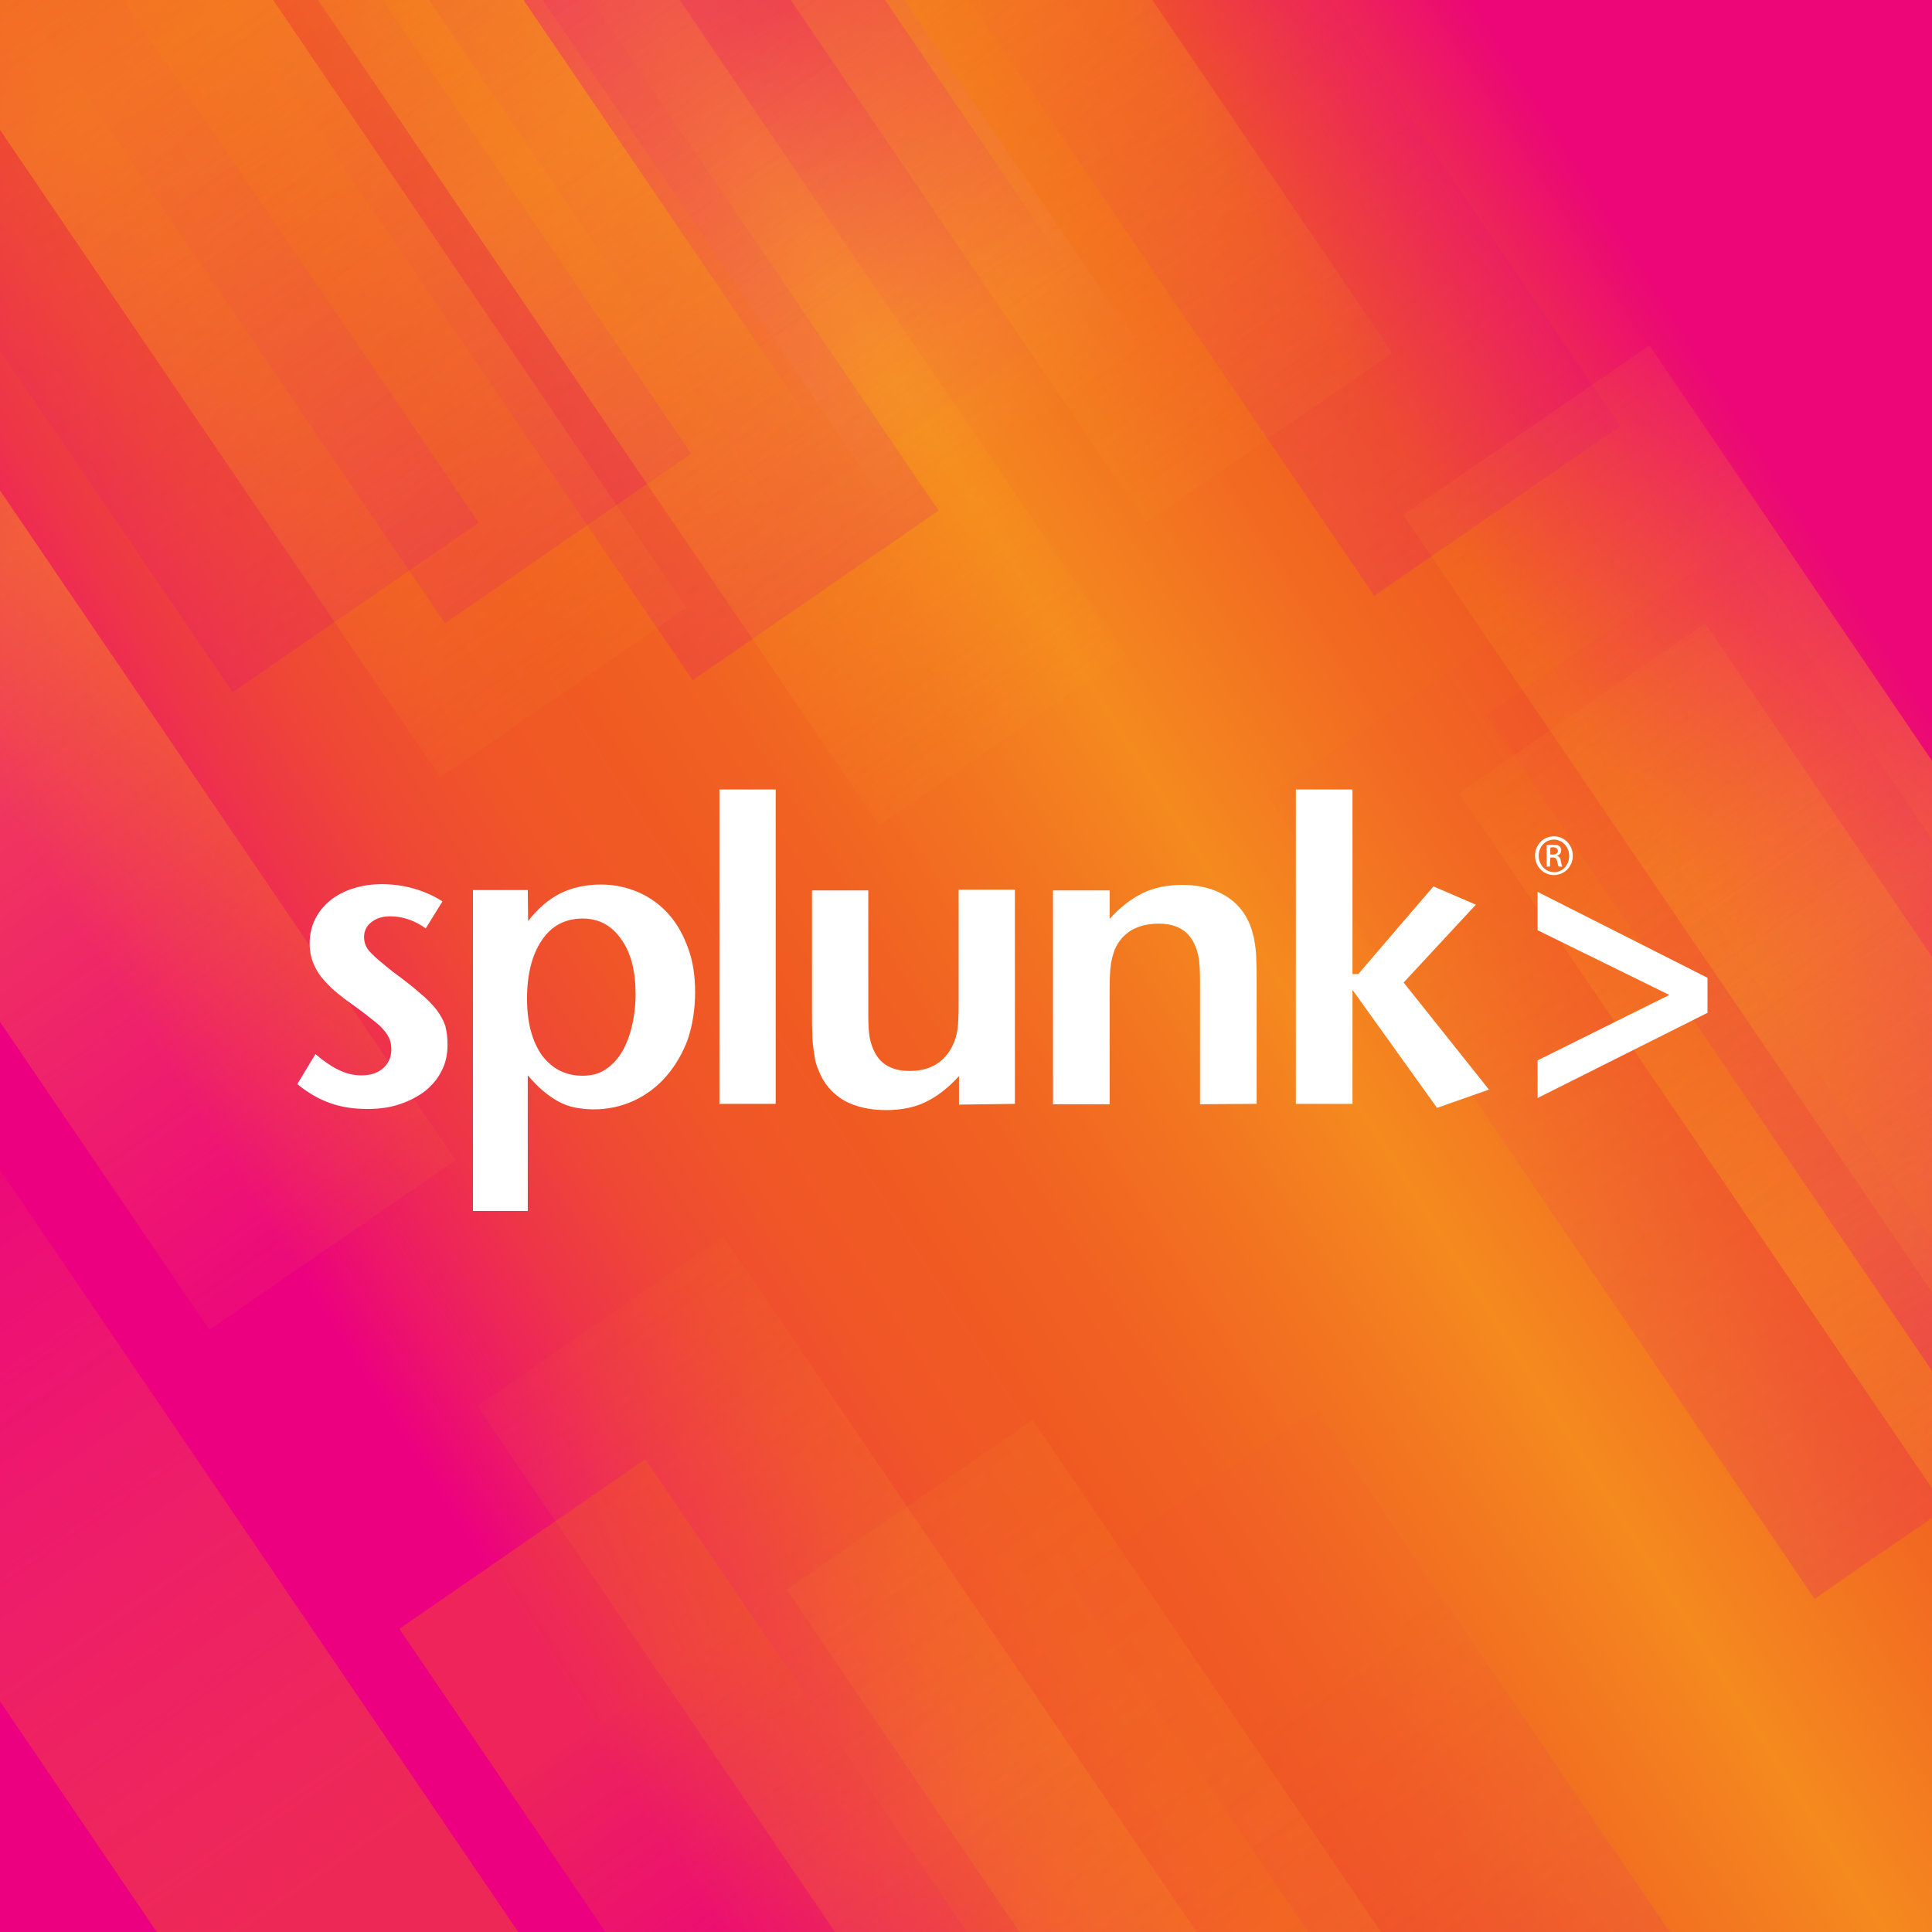
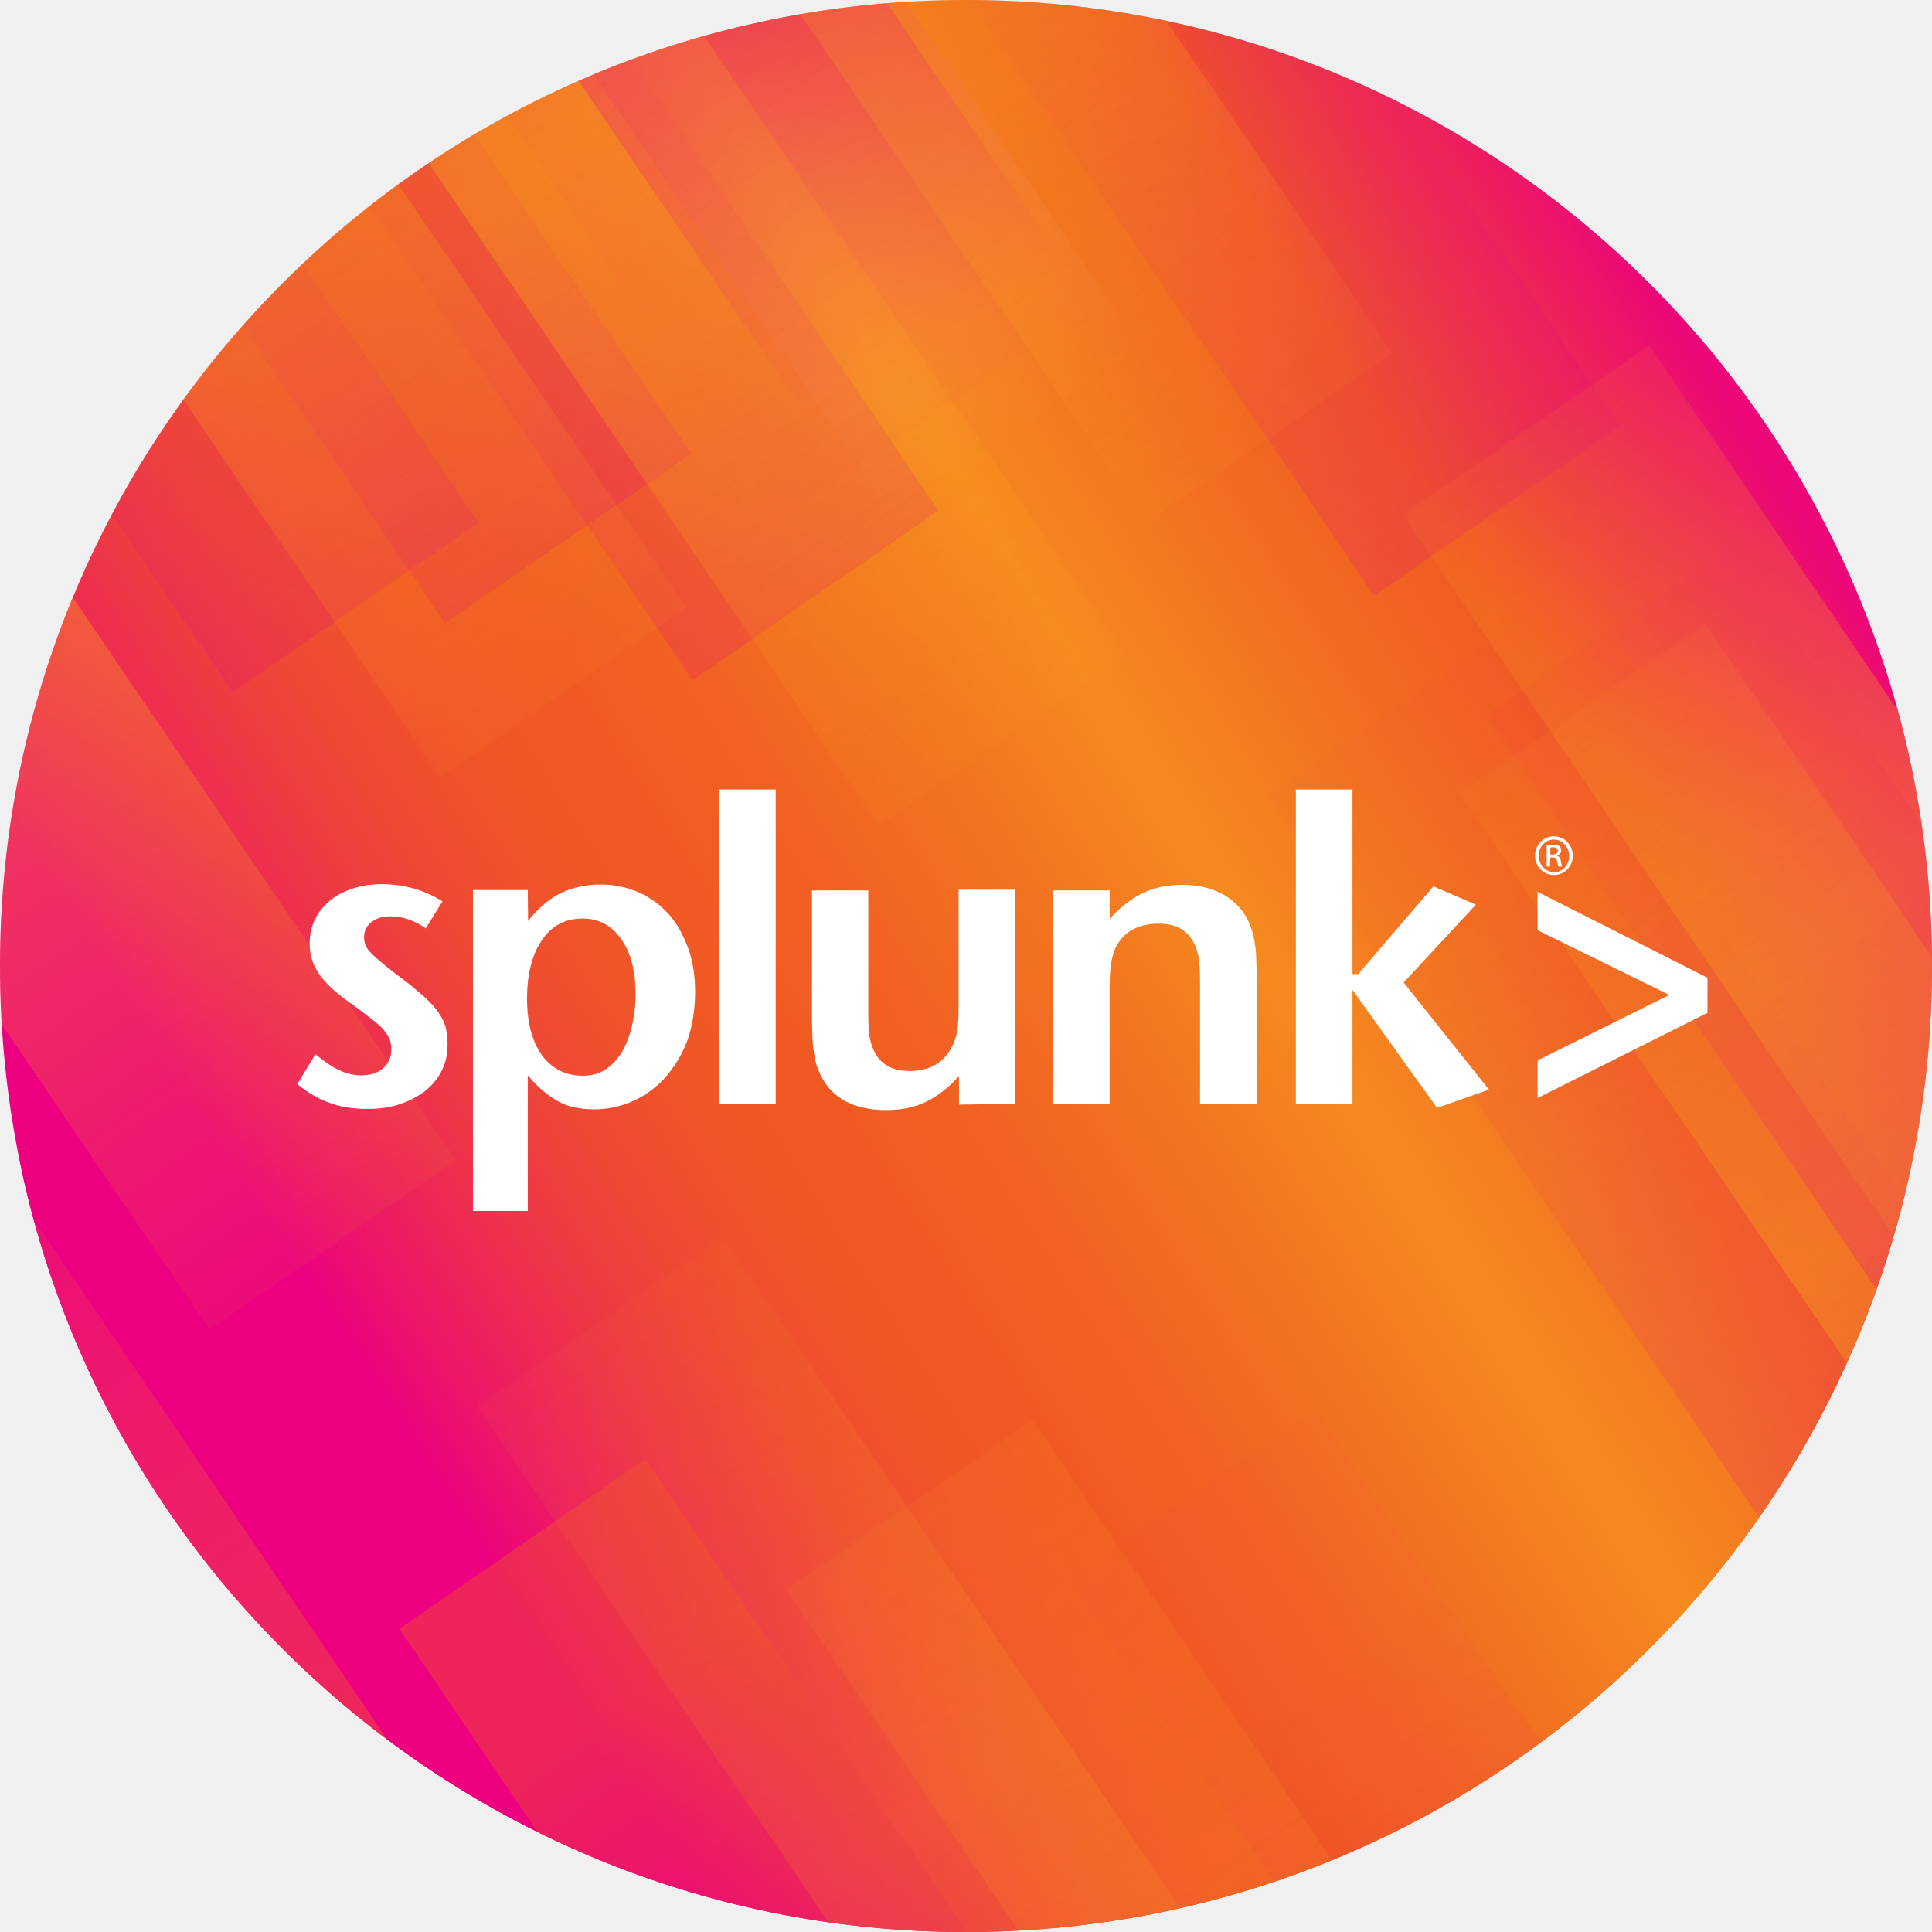
<svg xmlns="http://www.w3.org/2000/svg" width="48" height="48" viewBox="0 0 48 48" fill="none">
-   <g clip-path="url(#clip0_8_34)">
-     <path d="M23.997 48.522C37.2 48.522 47.896 37.751 47.896 24.456C47.896 11.16 37.2 0.389 23.997 0.389C10.795 0.389 0.099 11.16 0.099 24.456C0.099 37.751 10.795 48.522 23.997 48.522Z" fill="url(#paint0_linear_8_34)" />
-     <rect width="48" height="48" fill="url(#paint1_linear_8_34)" />
-     <path opacity="0.2" fill-rule="evenodd" clip-rule="evenodd" d="M28.389 8.699L22.275 12.913L8.603 -7.176L14.718 -11.39L28.389 8.699Z" fill="url(#paint2_linear_8_34)" />
-     <path opacity="0.2" fill-rule="evenodd" clip-rule="evenodd" d="M11.895 12.986L5.781 17.199L-7.891 -2.88L-1.768 -7.103L11.895 12.986Z" fill="url(#paint3_linear_8_34)" />
-     <path opacity="0.2" fill-rule="evenodd" clip-rule="evenodd" d="M17.171 11.269L11.056 15.483L-2.606 -4.606L3.508 -8.82L17.171 11.269Z" fill="url(#paint4_linear_8_34)" />
-     <path opacity="0.2" fill-rule="evenodd" clip-rule="evenodd" d="M23.321 12.686L17.207 16.9L3.544 -3.18L9.658 -7.403L23.321 12.686Z" fill="url(#paint5_linear_8_34)" />
-     <path opacity="0.2" fill-rule="evenodd" clip-rule="evenodd" d="M40.257 10.588L34.143 14.802L20.48 -5.287L26.595 -9.501L40.257 10.588Z" fill="url(#paint6_linear_8_34)" />
-     <path opacity="0.2" fill-rule="evenodd" clip-rule="evenodd" d="M25.549 8.699L19.434 12.913L5.871 -7.04L11.985 -11.254L25.549 8.699Z" fill="url(#paint7_linear_8_34)" />
-     <path opacity="0.2" fill-rule="evenodd" clip-rule="evenodd" d="M51.196 35.508L45.082 39.722L31.509 19.77L37.624 15.556L51.196 35.508Z" fill="url(#paint8_linear_8_34)" />
-     <path opacity="0.444" fill-rule="evenodd" clip-rule="evenodd" d="M27.956 16.282L21.842 20.505L3.102 -7.058L9.217 -11.281L27.956 16.282Z" fill="url(#paint9_linear_8_34)" />
-     <path opacity="0.444" fill-rule="evenodd" clip-rule="evenodd" d="M44.397 62.835L38.282 67.049L19.542 39.495L25.657 35.281L44.397 62.835Z" fill="url(#paint10_linear_8_34)" />
-     <path opacity="0.2" fill-rule="evenodd" clip-rule="evenodd" d="M46.236 54.979L40.122 59.193L26.549 39.25L32.664 35.036L46.236 54.979Z" fill="url(#paint11_linear_8_34)" />
-     <path opacity="0.444" fill-rule="evenodd" clip-rule="evenodd" d="M17.053 15.101L10.939 19.315L-7.783 -8.22L-1.668 -12.434L17.053 15.101Z" fill="url(#paint12_linear_8_34)" />
-     <path opacity="0.444" fill-rule="evenodd" clip-rule="evenodd" d="M59.709 36.117L53.595 40.33L34.864 12.795L40.979 8.581L59.709 36.117Z" fill="url(#paint13_linear_8_34)" />
-     <path opacity="0.444" fill-rule="evenodd" clip-rule="evenodd" d="M11.318 28.824L5.203 33.038L-13.527 5.502L-7.413 1.288L11.318 28.824Z" fill="url(#paint14_linear_8_34)" />
-     <path opacity="0.444" fill-rule="evenodd" clip-rule="evenodd" d="M61.098 43.028L54.984 47.242L36.253 19.706L42.367 15.492L61.098 43.028Z" fill="url(#paint15_linear_8_34)" />
-     <path opacity="0.444" fill-rule="evenodd" clip-rule="evenodd" d="M34.594 8.772L28.479 12.986L9.749 -14.559L15.863 -18.773L34.594 8.772Z" fill="url(#paint16_linear_8_34)" />
-     <path opacity="0.444" fill-rule="evenodd" clip-rule="evenodd" d="M36.704 58.258L30.59 62.471L11.859 34.936L17.973 30.722L36.704 58.258Z" fill="url(#paint17_linear_8_34)" />
-     <path opacity="0.444" fill-rule="evenodd" clip-rule="evenodd" d="M27.659 8.336L21.544 12.55L2.814 -14.986L8.928 -19.2L27.659 8.336Z" fill="url(#paint18_linear_8_34)" />
-     <path opacity="0.444" fill-rule="evenodd" clip-rule="evenodd" d="M13.076 48.295L6.962 52.509L-6.105 33.292L0.009 29.078L13.076 48.295Z" fill="url(#paint19_linear_8_34)" />
-     <path opacity="0.4" fill-rule="evenodd" clip-rule="evenodd" d="M56.715 33.664L50.601 37.887L36.92 17.762L43.035 13.549L56.715 33.664Z" fill="url(#paint20_linear_8_34)" />
-     <path opacity="0.4" fill-rule="evenodd" clip-rule="evenodd" d="M29.715 56.369L23.601 60.583L9.92 40.467L16.034 36.253L29.715 56.369Z" fill="url(#paint21_linear_8_34)" />
+   <g clip-path="url(#clip0_14_64)">
+     <path d="M23.997 48.522C37.2 48.522 47.896 37.751 47.896 24.456C47.896 11.16 37.2 0.389 23.997 0.389C10.795 0.389 0.099 11.16 0.099 24.456C0.099 37.751 10.795 48.522 23.997 48.522Z" fill="url(#paint0_linear_14_64)" />
+     <rect width="48" height="48" fill="url(#paint1_linear_14_64)" />
+     <path opacity="0.2" fill-rule="evenodd" clip-rule="evenodd" d="M28.389 8.699L22.275 12.913L8.603 -7.176L14.718 -11.39L28.389 8.699Z" fill="url(#paint2_linear_14_64)" />
+     <path opacity="0.2" fill-rule="evenodd" clip-rule="evenodd" d="M11.895 12.986L5.781 17.199L-7.891 -2.88L-1.768 -7.103L11.895 12.986Z" fill="url(#paint3_linear_14_64)" />
+     <path opacity="0.2" fill-rule="evenodd" clip-rule="evenodd" d="M17.171 11.269L11.056 15.483L-2.606 -4.606L3.508 -8.82L17.171 11.269Z" fill="url(#paint4_linear_14_64)" />
+     <path opacity="0.2" fill-rule="evenodd" clip-rule="evenodd" d="M23.321 12.686L17.207 16.9L3.544 -3.18L9.658 -7.403L23.321 12.686Z" fill="url(#paint5_linear_14_64)" />
+     <path opacity="0.2" fill-rule="evenodd" clip-rule="evenodd" d="M40.257 10.588L34.143 14.802L20.48 -5.287L26.595 -9.501L40.257 10.588Z" fill="url(#paint6_linear_14_64)" />
+     <path opacity="0.2" fill-rule="evenodd" clip-rule="evenodd" d="M25.549 8.699L19.434 12.913L5.871 -7.04L11.985 -11.254L25.549 8.699Z" fill="url(#paint7_linear_14_64)" />
+     <path opacity="0.2" fill-rule="evenodd" clip-rule="evenodd" d="M51.196 35.508L45.082 39.722L31.509 19.77L37.624 15.556L51.196 35.508Z" fill="url(#paint8_linear_14_64)" />
+     <path opacity="0.444" fill-rule="evenodd" clip-rule="evenodd" d="M27.956 16.282L21.842 20.505L3.102 -7.058L9.217 -11.281L27.956 16.282Z" fill="url(#paint9_linear_14_64)" />
+     <path opacity="0.444" fill-rule="evenodd" clip-rule="evenodd" d="M44.397 62.835L38.282 67.049L19.542 39.495L25.657 35.281L44.397 62.835Z" fill="url(#paint10_linear_14_64)" />
+     <path opacity="0.2" fill-rule="evenodd" clip-rule="evenodd" d="M46.236 54.979L40.122 59.193L26.549 39.25L32.664 35.036L46.236 54.979Z" fill="url(#paint11_linear_14_64)" />
+     <path opacity="0.444" fill-rule="evenodd" clip-rule="evenodd" d="M17.053 15.101L10.939 19.315L-7.783 -8.22L-1.668 -12.434L17.053 15.101Z" fill="url(#paint12_linear_14_64)" />
+     <path opacity="0.444" fill-rule="evenodd" clip-rule="evenodd" d="M59.709 36.117L53.595 40.33L34.864 12.795L40.979 8.581L59.709 36.117Z" fill="url(#paint13_linear_14_64)" />
+     <path opacity="0.444" fill-rule="evenodd" clip-rule="evenodd" d="M11.318 28.824L5.203 33.038L-13.527 5.502L-7.413 1.288L11.318 28.824Z" fill="url(#paint14_linear_14_64)" />
+     <path opacity="0.444" fill-rule="evenodd" clip-rule="evenodd" d="M61.098 43.028L54.984 47.242L36.253 19.706L42.367 15.492L61.098 43.028Z" fill="url(#paint15_linear_14_64)" />
+     <path opacity="0.444" fill-rule="evenodd" clip-rule="evenodd" d="M34.594 8.772L28.479 12.986L9.749 -14.559L15.863 -18.773L34.594 8.772Z" fill="url(#paint16_linear_14_64)" />
+     <path opacity="0.444" fill-rule="evenodd" clip-rule="evenodd" d="M36.704 58.258L30.59 62.471L11.859 34.936L17.973 30.722L36.704 58.258Z" fill="url(#paint17_linear_14_64)" />
+     <path opacity="0.444" fill-rule="evenodd" clip-rule="evenodd" d="M27.659 8.336L21.544 12.55L2.814 -14.986L8.928 -19.2L27.659 8.336Z" fill="url(#paint18_linear_14_64)" />
+     <path opacity="0.444" fill-rule="evenodd" clip-rule="evenodd" d="M13.076 48.295L6.962 52.509L-6.105 33.292L0.009 29.078L13.076 48.295Z" fill="url(#paint19_linear_14_64)" />
+     <path opacity="0.4" fill-rule="evenodd" clip-rule="evenodd" d="M56.715 33.664L50.601 37.887L36.92 17.762L43.035 13.549L56.715 33.664Z" fill="url(#paint20_linear_14_64)" />
+     <path opacity="0.4" fill-rule="evenodd" clip-rule="evenodd" d="M29.715 56.369L23.601 60.583L9.92 40.467L16.034 36.253L29.715 56.369Z" fill="url(#paint21_linear_14_64)" />
    <path d="M11.119 25.954C11.119 26.19 11.074 26.408 10.975 26.599C10.876 26.799 10.741 26.962 10.56 27.108C10.38 27.244 10.172 27.353 9.929 27.434C9.686 27.516 9.424 27.552 9.135 27.552C8.793 27.552 8.477 27.507 8.207 27.407C7.936 27.316 7.656 27.153 7.386 26.935L7.837 26.19C8.053 26.372 8.252 26.508 8.432 26.59C8.603 26.672 8.784 26.717 8.973 26.717C9.199 26.717 9.379 26.663 9.514 26.544C9.649 26.426 9.722 26.272 9.722 26.072C9.722 25.99 9.713 25.909 9.686 25.836C9.658 25.763 9.613 25.682 9.55 25.609C9.487 25.527 9.397 25.445 9.28 25.355C9.162 25.264 9.018 25.146 8.829 25.01C8.685 24.91 8.549 24.81 8.414 24.701C8.279 24.592 8.161 24.483 8.053 24.356C7.945 24.238 7.855 24.101 7.792 23.947C7.729 23.802 7.693 23.629 7.693 23.439C7.693 23.221 7.738 23.021 7.828 22.839C7.918 22.657 8.044 22.503 8.198 22.376C8.351 22.249 8.54 22.149 8.766 22.076C8.982 22.004 9.226 21.967 9.487 21.967C9.758 21.967 10.028 22.004 10.281 22.076C10.542 22.149 10.777 22.258 10.993 22.394L10.578 23.066C10.299 22.866 10.001 22.766 9.695 22.766C9.505 22.766 9.352 22.812 9.226 22.912C9.099 23.012 9.045 23.139 9.045 23.284C9.045 23.429 9.099 23.556 9.208 23.666C9.316 23.784 9.505 23.938 9.767 24.147C10.037 24.347 10.263 24.519 10.434 24.674C10.614 24.819 10.75 24.964 10.849 25.091C10.948 25.228 11.02 25.355 11.065 25.491C11.101 25.645 11.119 25.791 11.119 25.954ZM15.791 24.701C15.791 24.91 15.773 25.128 15.728 25.364C15.683 25.6 15.611 25.827 15.511 26.027C15.412 26.227 15.277 26.399 15.105 26.526C14.934 26.663 14.727 26.726 14.474 26.726C14.05 26.726 13.717 26.553 13.464 26.218C13.221 25.872 13.094 25.409 13.094 24.81C13.094 24.201 13.221 23.711 13.464 23.357C13.708 22.994 14.05 22.821 14.474 22.821C14.88 22.821 15.196 22.994 15.43 23.329C15.674 23.666 15.791 24.12 15.791 24.701ZM17.27 24.646C17.27 24.247 17.216 23.884 17.099 23.566C16.981 23.239 16.828 22.957 16.62 22.721C16.413 22.485 16.161 22.303 15.881 22.176C15.592 22.049 15.277 21.976 14.934 21.976C14.555 21.976 14.222 22.049 13.924 22.194C13.636 22.34 13.365 22.567 13.121 22.884L13.112 22.113H11.751V30.086H13.112V26.717C13.248 26.871 13.374 27.008 13.5 27.108C13.627 27.216 13.753 27.298 13.879 27.371C14.005 27.434 14.14 27.489 14.285 27.516C14.429 27.543 14.582 27.562 14.745 27.562C15.105 27.562 15.439 27.489 15.755 27.344C16.061 27.198 16.332 26.998 16.557 26.735C16.783 26.472 16.963 26.163 17.09 25.818C17.207 25.455 17.27 25.073 17.27 24.646ZM17.874 27.425H19.272V19.615H17.874V27.425ZM25.215 27.425V22.104H23.817V24.973C23.817 25.228 23.808 25.427 23.79 25.564C23.772 25.7 23.736 25.827 23.682 25.945C23.483 26.381 23.123 26.608 22.6 26.608C22.194 26.608 21.905 26.463 21.743 26.163C21.68 26.054 21.635 25.918 21.608 25.782C21.581 25.636 21.572 25.436 21.572 25.164V22.122H20.174V25.146C20.174 25.355 20.174 25.527 20.183 25.673C20.183 25.818 20.192 25.945 20.21 26.054C20.228 26.163 20.237 26.263 20.255 26.345C20.273 26.426 20.3 26.508 20.336 26.59C20.462 26.917 20.67 27.162 20.958 27.334C21.247 27.498 21.599 27.58 22.013 27.58C22.383 27.58 22.717 27.516 22.996 27.38C23.276 27.244 23.555 27.035 23.826 26.735V27.444L25.215 27.425ZM31.221 27.425V24.41C31.221 24.201 31.221 24.029 31.212 23.884C31.212 23.738 31.203 23.611 31.185 23.502C31.167 23.393 31.158 23.302 31.131 23.221C31.113 23.139 31.086 23.057 31.059 22.984C30.932 22.666 30.725 22.421 30.436 22.249C30.148 22.076 29.796 21.985 29.381 21.985C29.012 21.985 28.678 22.049 28.398 22.185C28.119 22.321 27.839 22.53 27.569 22.83V22.122H26.162V27.434H27.569V24.565C27.569 24.319 27.578 24.12 27.596 23.983C27.614 23.847 27.65 23.72 27.695 23.593C27.785 23.384 27.929 23.221 28.11 23.111C28.299 23.003 28.524 22.948 28.786 22.948C29.192 22.948 29.48 23.093 29.643 23.393C29.706 23.502 29.751 23.638 29.778 23.774C29.805 23.92 29.814 24.12 29.814 24.392V27.434L31.221 27.425ZM36.993 27.071L34.873 24.41L36.668 22.476L35.613 22.022L33.746 24.201H33.602V19.615H32.195V27.425H33.602V24.592L35.703 27.525L36.993 27.071ZM42.422 25.164V24.292L38.201 22.158V23.111L41.475 24.719L38.201 26.345V27.28L42.422 25.164ZM38.607 20.778C38.345 20.778 38.138 20.986 38.138 21.259C38.138 21.531 38.345 21.74 38.607 21.74C38.868 21.74 39.076 21.531 39.076 21.259C39.076 20.995 38.868 20.778 38.607 20.778ZM38.607 20.859C38.814 20.859 38.986 21.041 38.986 21.268C38.986 21.495 38.814 21.677 38.607 21.668C38.399 21.668 38.228 21.486 38.228 21.259C38.228 21.032 38.399 20.859 38.607 20.859ZM38.517 21.304H38.571C38.643 21.304 38.67 21.331 38.688 21.395C38.697 21.468 38.715 21.513 38.724 21.531H38.814C38.805 21.513 38.796 21.486 38.778 21.395C38.769 21.313 38.733 21.277 38.688 21.268V21.259C38.742 21.241 38.787 21.195 38.787 21.132C38.787 21.077 38.769 21.041 38.742 21.023C38.706 20.995 38.661 20.986 38.58 20.986C38.517 20.986 38.472 20.995 38.426 20.995V21.531H38.508L38.517 21.304ZM38.517 21.059C38.535 21.059 38.553 21.05 38.58 21.05C38.67 21.05 38.706 21.095 38.706 21.141C38.706 21.204 38.643 21.232 38.58 21.232H38.517V21.059Z" fill="white" />
  </g>
  <defs>
-     <linearGradient id="paint0_linear_8_34" x1="43.77" y1="11.769" x2="4.928" y2="36.344" gradientUnits="userSpaceOnUse">
+     <linearGradient id="paint0_linear_14_64" x1="43.77" y1="11.769" x2="4.928" y2="36.344" gradientUnits="userSpaceOnUse">
      <stop stop-color="#EC0677" />
      <stop offset="0.165" stop-color="#F05A22" />
      <stop offset="0.249" stop-color="#F26A21" />
      <stop offset="0.373" stop-color="#F58A1F" />
      <stop offset="0.443" stop-color="#F37720" />
      <stop offset="0.544" stop-color="#F16222" />
      <stop offset="0.61" stop-color="#F05A22" />
      <stop offset="0.667" stop-color="#F05627" />
      <stop offset="0.73" stop-color="#EF4934" />
      <stop offset="0.795" stop-color="#EE334A" />
      <stop offset="0.863" stop-color="#ED1669" />
      <stop offset="0.904" stop-color="#EC0080" />
    </linearGradient>
-     <linearGradient id="paint1_linear_8_34" x1="43.857" y1="11.349" x2="5.006" y2="36.102" gradientUnits="userSpaceOnUse">
+     <linearGradient id="paint1_linear_14_64" x1="43.857" y1="11.349" x2="5.006" y2="36.102" gradientUnits="userSpaceOnUse">
      <stop stop-color="#EC0677" />
      <stop offset="0.165" stop-color="#F05A22" />
      <stop offset="0.249" stop-color="#F26A21" />
      <stop offset="0.373" stop-color="#F58A1F" />
      <stop offset="0.443" stop-color="#F37720" />
      <stop offset="0.544" stop-color="#F16222" />
      <stop offset="0.61" stop-color="#F05A22" />
      <stop offset="0.667" stop-color="#F05627" />
      <stop offset="0.73" stop-color="#EF4934" />
      <stop offset="0.795" stop-color="#EE334A" />
      <stop offset="0.863" stop-color="#ED1669" />
      <stop offset="0.904" stop-color="#EC0080" />
    </linearGradient>
-     <linearGradient id="paint2_linear_8_34" x1="11.695" y1="-9.191" x2="25.481" y2="10.702" gradientUnits="userSpaceOnUse">
+     <linearGradient id="paint2_linear_14_64" x1="11.695" y1="-9.191" x2="25.481" y2="10.702" gradientUnits="userSpaceOnUse">
      <stop offset="0.503" stop-color="#E20782" />
      <stop offset="1" stop-color="white" stop-opacity="0" />
    </linearGradient>
-     <linearGradient id="paint3_linear_8_34" x1="-2.028" y1="-0.844" x2="8.903" y2="14.928" gradientUnits="userSpaceOnUse">
+     <linearGradient id="paint3_linear_14_64" x1="-2.028" y1="-0.844" x2="8.903" y2="14.928" gradientUnits="userSpaceOnUse">
      <stop offset="0.037" stop-color="#E20782" stop-opacity="0.1" />
      <stop offset="1" stop-color="#E20782" />
    </linearGradient>
-     <linearGradient id="paint4_linear_8_34" x1="3.253" y1="-2.563" x2="14.184" y2="13.209" gradientUnits="userSpaceOnUse">
+     <linearGradient id="paint4_linear_14_64" x1="3.253" y1="-2.563" x2="14.184" y2="13.209" gradientUnits="userSpaceOnUse">
      <stop offset="0.037" stop-color="#E20782" stop-opacity="0.1" />
      <stop offset="1" stop-color="#E20782" />
    </linearGradient>
-     <linearGradient id="paint5_linear_8_34" x1="9.4" y1="-1.144" x2="20.331" y2="14.628" gradientUnits="userSpaceOnUse">
+     <linearGradient id="paint5_linear_14_64" x1="9.4" y1="-1.144" x2="20.331" y2="14.628" gradientUnits="userSpaceOnUse">
      <stop offset="0.037" stop-color="#E20782" stop-opacity="0.1" />
      <stop offset="1" stop-color="#E20782" />
    </linearGradient>
-     <linearGradient id="paint6_linear_8_34" x1="26.34" y1="-3.248" x2="37.271" y2="12.524" gradientUnits="userSpaceOnUse">
+     <linearGradient id="paint6_linear_14_64" x1="26.34" y1="-3.248" x2="37.271" y2="12.524" gradientUnits="userSpaceOnUse">
      <stop offset="0.037" stop-color="#E20782" stop-opacity="0.1" />
      <stop offset="1" stop-color="#E20782" />
    </linearGradient>
-     <linearGradient id="paint7_linear_8_34" x1="8.915" y1="-9.117" x2="22.539" y2="10.542" gradientUnits="userSpaceOnUse">
+     <linearGradient id="paint7_linear_14_64" x1="8.915" y1="-9.117" x2="22.539" y2="10.542" gradientUnits="userSpaceOnUse">
      <stop stop-color="#E20782" />
      <stop offset="0.772" stop-color="#E20782" stop-opacity="0.1" />
    </linearGradient>
-     <linearGradient id="paint8_linear_8_34" x1="34.556" y1="17.691" x2="48.18" y2="37.351" gradientUnits="userSpaceOnUse">
+     <linearGradient id="paint8_linear_14_64" x1="34.556" y1="17.691" x2="48.18" y2="37.351" gradientUnits="userSpaceOnUse">
      <stop offset="0.213" stop-color="#E20782" stop-opacity="0.1" />
      <stop offset="1" stop-color="#E20782" />
    </linearGradient>
-     <linearGradient id="paint9_linear_8_34" x1="6.134" y1="-9.113" x2="24.976" y2="18.025" gradientUnits="userSpaceOnUse">
+     <linearGradient id="paint9_linear_14_64" x1="6.134" y1="-9.113" x2="24.976" y2="18.025" gradientUnits="userSpaceOnUse">
      <stop stop-color="#F89E1C" stop-opacity="0.2" />
      <stop offset="0.453" stop-color="#F89E1C" />
      <stop offset="1" stop-color="#F89E1C" stop-opacity="0.15" />
    </linearGradient>
-     <linearGradient id="paint10_linear_8_34" x1="22.572" y1="37.44" x2="41.414" y2="64.578" gradientUnits="userSpaceOnUse">
+     <linearGradient id="paint10_linear_14_64" x1="22.572" y1="37.44" x2="41.414" y2="64.578" gradientUnits="userSpaceOnUse">
      <stop stop-color="#F89E1C" stop-opacity="0.2" />
      <stop offset="0.554" stop-color="#F89E1C" stop-opacity="0.5" />
      <stop offset="1" stop-color="#F89E1C" stop-opacity="0.15" />
    </linearGradient>
-     <linearGradient id="paint11_linear_8_34" x1="29.596" y1="37.17" x2="43.22" y2="56.829" gradientUnits="userSpaceOnUse">
+     <linearGradient id="paint11_linear_14_64" x1="29.596" y1="37.17" x2="43.22" y2="56.829" gradientUnits="userSpaceOnUse">
      <stop offset="0.228" stop-color="#E20782" stop-opacity="0.1" />
      <stop offset="1" stop-color="#E20782" />
    </linearGradient>
-     <linearGradient id="paint12_linear_8_34" x1="-4.755" y1="-10.277" x2="14.073" y2="16.841" gradientUnits="userSpaceOnUse">
+     <linearGradient id="paint12_linear_14_64" x1="-4.755" y1="-10.277" x2="14.073" y2="16.841" gradientUnits="userSpaceOnUse">
      <stop stop-color="#F89E1C" stop-opacity="0.2" />
      <stop offset="0.442" stop-color="#F89E1C" />
      <stop offset="1" stop-color="#F89E1C" stop-opacity="0.15" />
    </linearGradient>
-     <linearGradient id="paint13_linear_8_34" x1="37.899" y1="10.742" x2="56.727" y2="37.86" gradientUnits="userSpaceOnUse">
+     <linearGradient id="paint13_linear_14_64" x1="37.899" y1="10.742" x2="56.727" y2="37.86" gradientUnits="userSpaceOnUse">
      <stop stop-color="#F89E1C" stop-opacity="0.2" />
      <stop offset="0.442" stop-color="#F89E1C" />
      <stop offset="1" stop-color="#F89E1C" stop-opacity="0.15" />
    </linearGradient>
-     <linearGradient id="paint14_linear_8_34" x1="-10.499" y1="3.446" x2="8.33" y2="30.564" gradientUnits="userSpaceOnUse">
+     <linearGradient id="paint14_linear_14_64" x1="-10.499" y1="3.446" x2="8.33" y2="30.564" gradientUnits="userSpaceOnUse">
      <stop stop-color="#F89E1C" stop-opacity="0.2" />
      <stop offset="0.442" stop-color="#F89E1C" />
      <stop offset="1" stop-color="#F89E1C" stop-opacity="0.15" />
    </linearGradient>
-     <linearGradient id="paint15_linear_8_34" x1="39.289" y1="17.651" x2="58.117" y2="44.769" gradientUnits="userSpaceOnUse">
+     <linearGradient id="paint15_linear_14_64" x1="39.289" y1="17.651" x2="58.117" y2="44.769" gradientUnits="userSpaceOnUse">
      <stop stop-color="#F89E1C" stop-opacity="0.2" />
      <stop offset="0.442" stop-color="#F89E1C" />
      <stop offset="1" stop-color="#F89E1C" stop-opacity="0.15" />
    </linearGradient>
-     <linearGradient id="paint16_linear_8_34" x1="12.785" y1="-16.61" x2="31.613" y2="10.508" gradientUnits="userSpaceOnUse">
+     <linearGradient id="paint16_linear_14_64" x1="12.785" y1="-16.61" x2="31.613" y2="10.508" gradientUnits="userSpaceOnUse">
      <stop stop-color="#F89E1C" stop-opacity="0.2" />
      <stop offset="0.442" stop-color="#F89E1C" />
      <stop offset="1" stop-color="#F89E1C" stop-opacity="0.15" />
    </linearGradient>
-     <linearGradient id="paint17_linear_8_34" x1="14.894" y1="32.877" x2="33.722" y2="59.995" gradientUnits="userSpaceOnUse">
+     <linearGradient id="paint17_linear_14_64" x1="14.894" y1="32.877" x2="33.722" y2="59.995" gradientUnits="userSpaceOnUse">
      <stop stop-color="#F89E1C" stop-opacity="0.1" />
      <stop offset="0.44" stop-color="#F89E1C" stop-opacity="0.5" />
      <stop offset="1" stop-color="#F89E1C" stop-opacity="0.15" />
    </linearGradient>
-     <linearGradient id="paint18_linear_8_34" x1="5.843" y1="-17.045" x2="24.671" y2="10.073" gradientUnits="userSpaceOnUse">
+     <linearGradient id="paint18_linear_14_64" x1="5.843" y1="-17.045" x2="24.671" y2="10.073" gradientUnits="userSpaceOnUse">
      <stop stop-color="#EC008C" stop-opacity="0.2" />
      <stop offset="0.442" stop-color="#EC008C" />
      <stop offset="0.941" stop-color="#EC008C" stop-opacity="0" />
    </linearGradient>
-     <linearGradient id="paint19_linear_8_34" x1="-4.876" y1="28.551" x2="10.186" y2="50.288" gradientUnits="userSpaceOnUse">
+     <linearGradient id="paint19_linear_14_64" x1="-4.876" y1="28.551" x2="10.186" y2="50.288" gradientUnits="userSpaceOnUse">
      <stop stop-color="#F89E1C" stop-opacity="0" />
      <stop offset="0.849" stop-color="#F05A22" />
    </linearGradient>
-     <linearGradient id="paint20_linear_8_34" x1="38.056" y1="12.897" x2="53.831" y2="35.659" gradientUnits="userSpaceOnUse">
+     <linearGradient id="paint20_linear_14_64" x1="38.056" y1="12.897" x2="53.831" y2="35.659" gradientUnits="userSpaceOnUse">
      <stop offset="0.343" stop-color="#E20782" stop-opacity="0.1" />
      <stop offset="1" stop-color="#E20782" />
    </linearGradient>
-     <linearGradient id="paint21_linear_8_34" x1="11.058" y1="35.598" x2="26.833" y2="58.36" gradientUnits="userSpaceOnUse">
+     <linearGradient id="paint21_linear_14_64" x1="11.058" y1="35.598" x2="26.833" y2="58.36" gradientUnits="userSpaceOnUse">
      <stop offset="0.289" stop-color="#F05A22" />
      <stop offset="0.858" stop-color="#E20782" stop-opacity="0.1" />
    </linearGradient>
-     <clipPath id="clip0_8_34">
-       <rect width="48" height="48" fill="white" />
+     <clipPath id="clip0_14_64">
+       <rect width="48" height="48" rx="24" fill="white" />
    </clipPath>
  </defs>
</svg>
